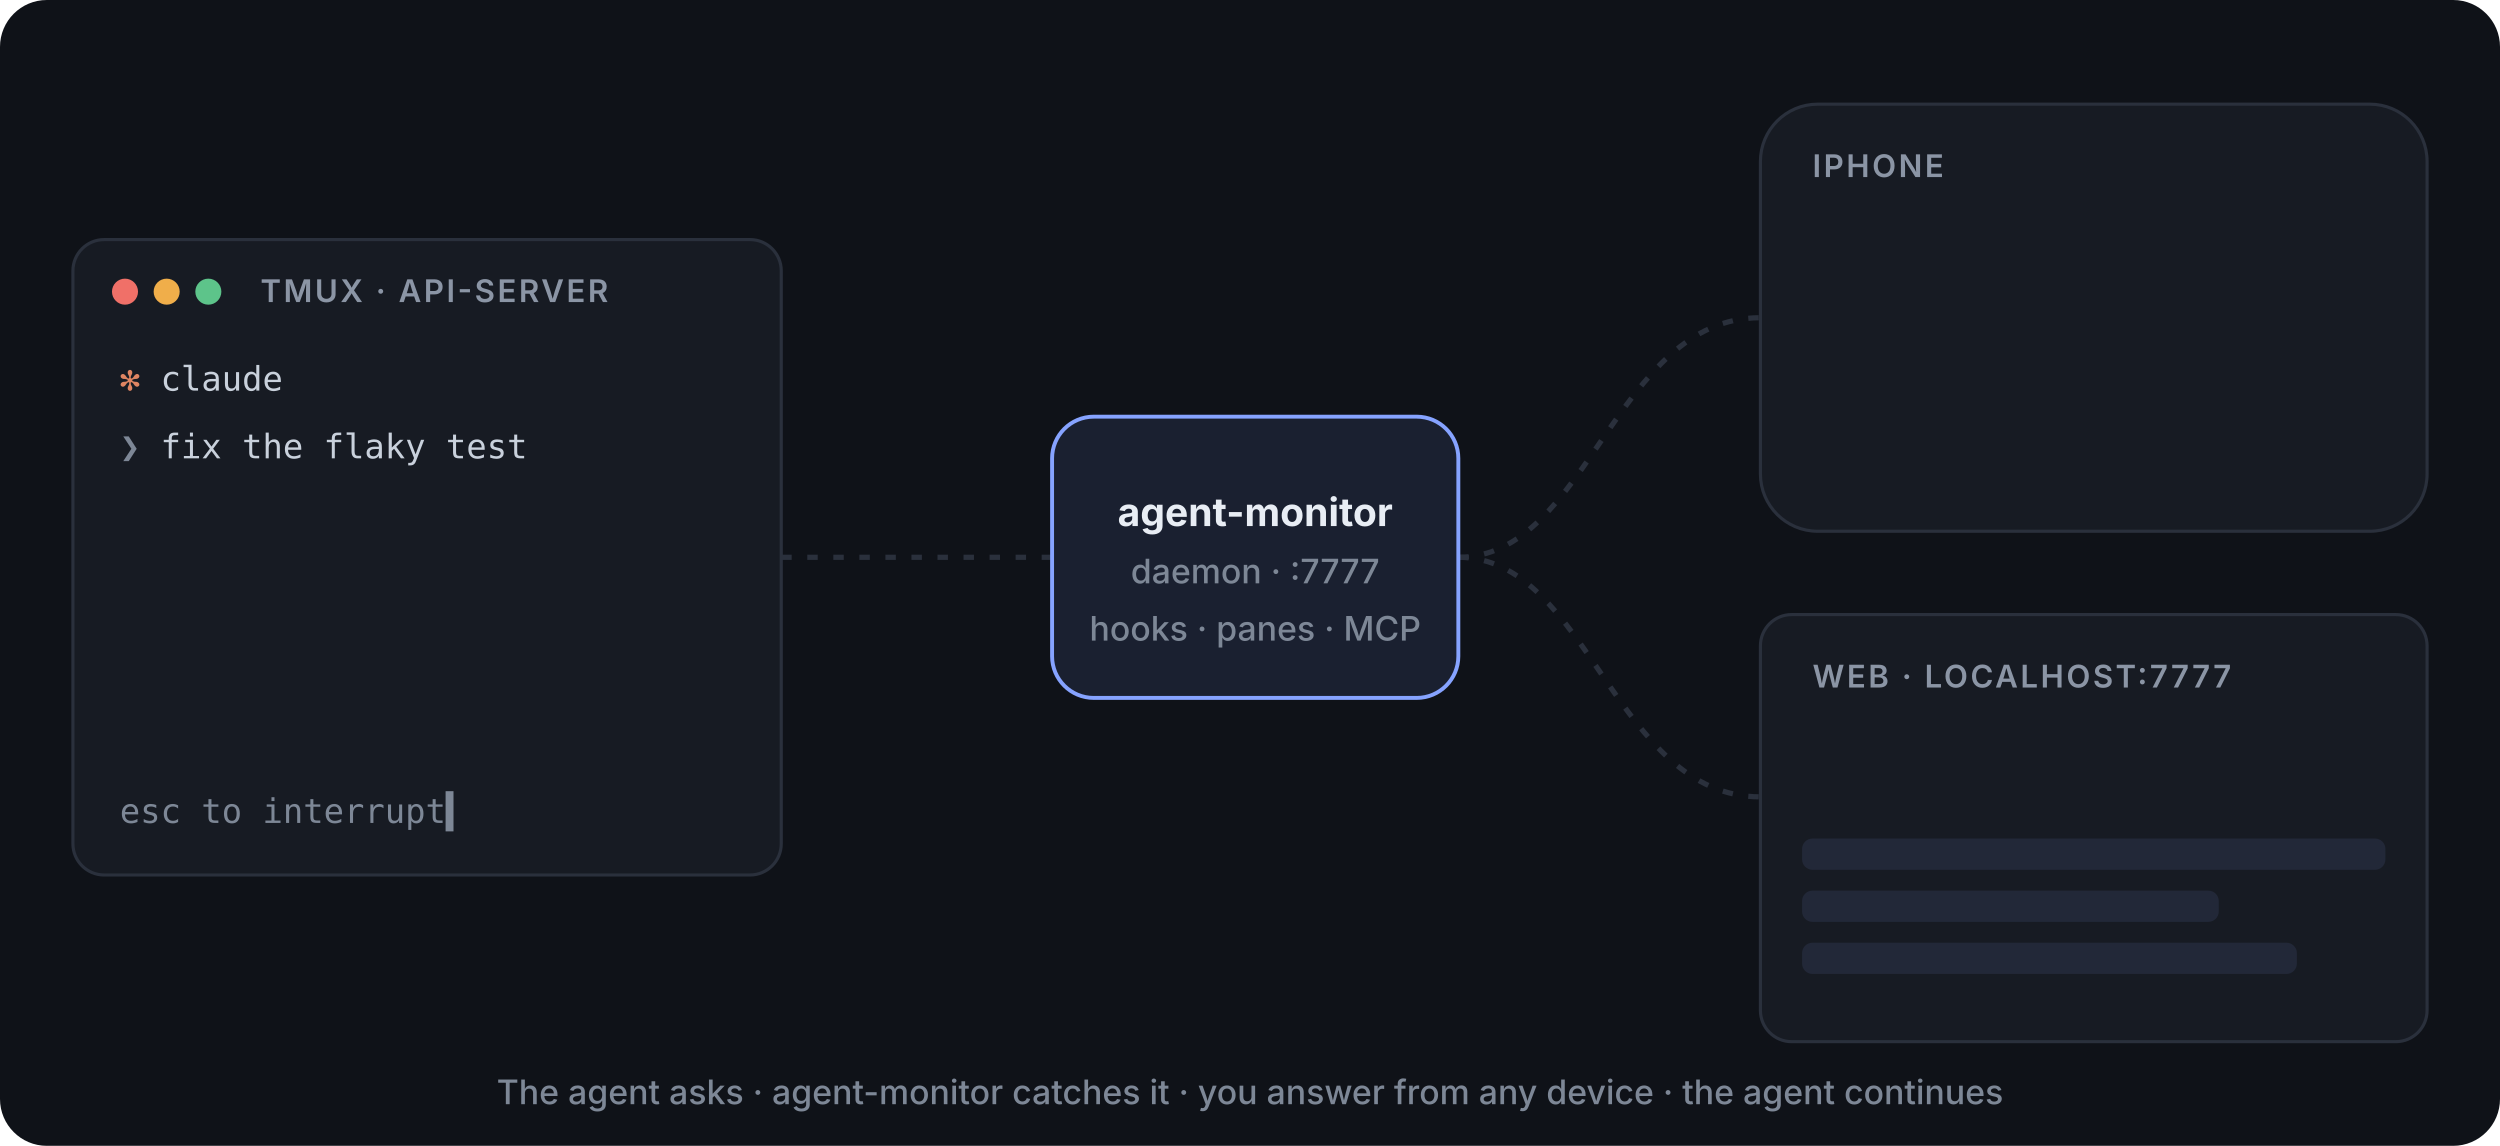
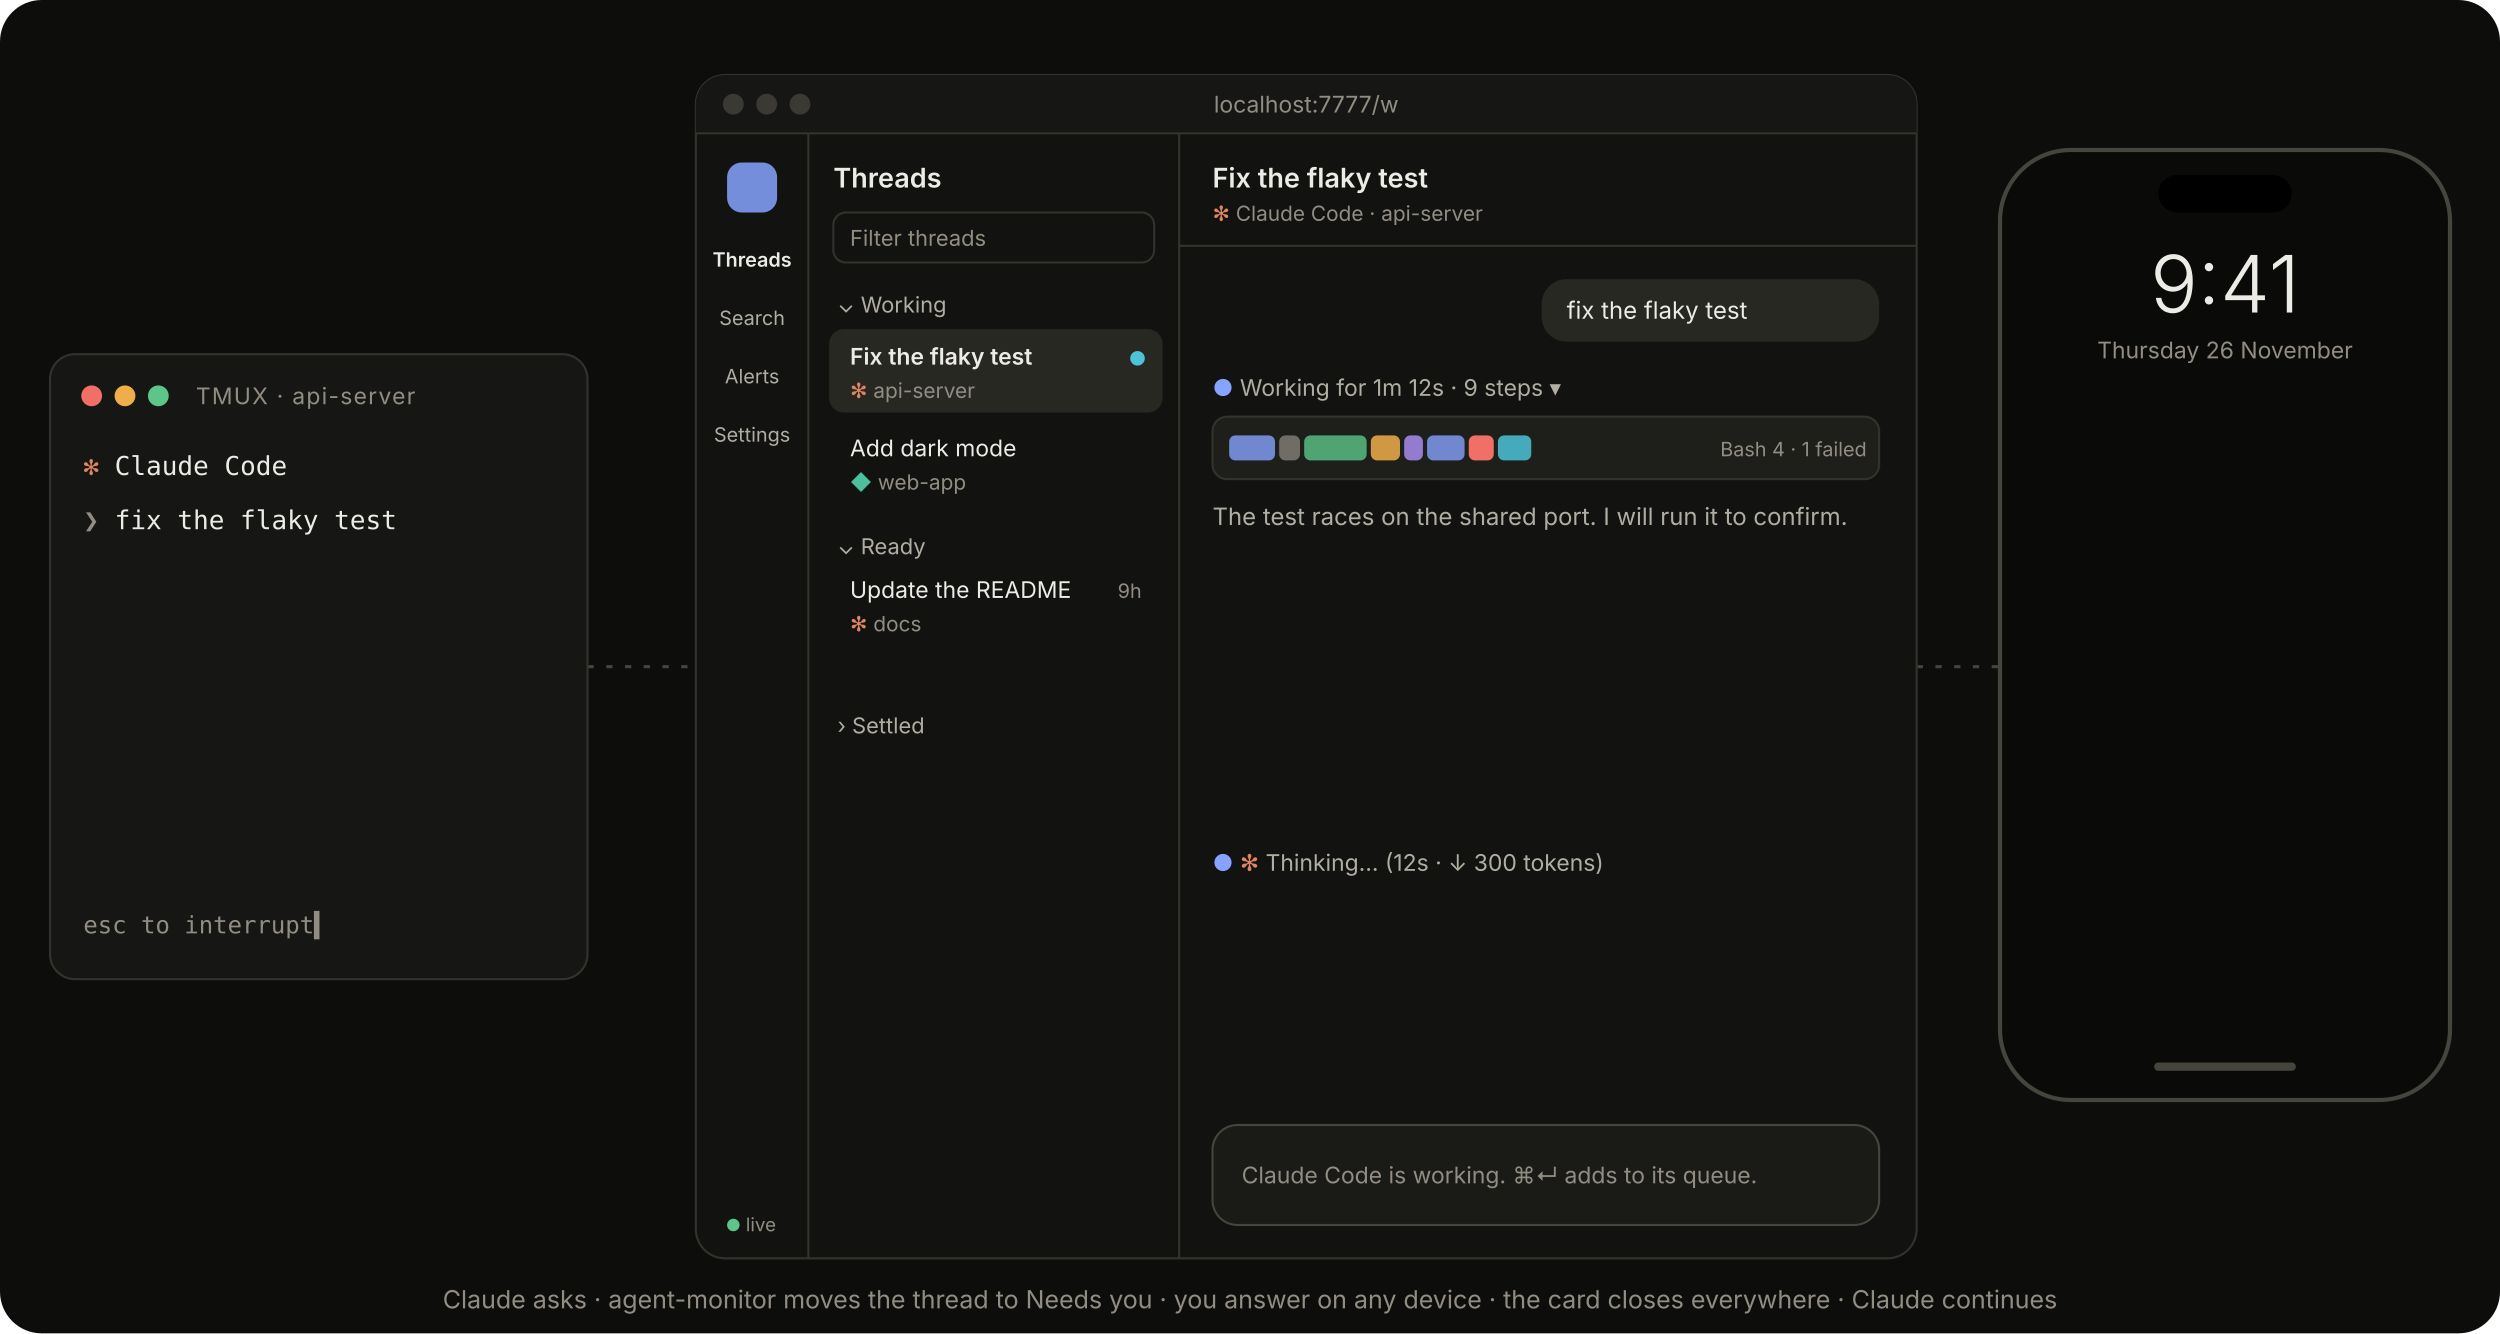
- <svg xmlns="http://www.w3.org/2000/svg" viewBox="0 0 960 440" width="960" height="440" role="img" aria-labelledby="t d">
+ <svg xmlns="http://www.w3.org/2000/svg" viewBox="0 0 1200 640" width="1200" height="640" role="img" aria-labelledby="t d">
  <style>
-   .bg{fill:#0f1218}
-   .card{fill:#171b23;stroke:#2a303c;stroke-width:1.2}
-   .mono{font:500 13px ui-monospace,SFMono-Regular,Menlo,monospace;fill:#c9d1dc}
-   .ui{font:500 13px -apple-system,BlinkMacSystemFont,"Segoe UI",Inter,sans-serif;fill:#c9d1dc}
-   .h{font:600 12px -apple-system,BlinkMacSystemFont,"Segoe UI",Inter,sans-serif;fill:#8b95a5;letter-spacing:.08em}
-   .big{font:700 15px -apple-system,BlinkMacSystemFont,"Segoe UI",Inter,sans-serif;fill:#e8edf4}
-   .dim{fill:#7d8796}
-   .claude{fill:#e08562}
-   .ok{fill:#5dc48a}
-   .need{fill:#f0ae4a}
-   .wire{fill:none;stroke:#2a303c;stroke-width:2;stroke-dasharray:4 6}
-   .pkt{fill:#86a3ff;filter:drop-shadow(0 0 6px #86a3ff)}
-   .loop *{animation-duration:12s;animation-iteration-count:infinite;animation-timing-function:ease-in-out}
+   text{font-family:-apple-system,BlinkMacSystemFont,"Segoe UI",Inter,sans-serif}
+   .m{font-family:ui-monospace,SFMono-Regular,Menlo,monospace}
+   .fg{fill:#ecebe6}.f2{fill:#b0ada3}.mu{fill:#918d82}
+   .cl{fill:#e08562}.ok{fill:#5dc48a}.nd{fill:#f0ae4a}.ac{fill:#86a3ff}
+   .pnl{fill:#1a1a17}.pnl2{fill:#1e1e1a}.pnl3{fill:#282823}
+   .ln{stroke:#33322c}.ln2{stroke:#45443d}
+   .wire{fill:none;stroke:#45443d;stroke-width:1.5;stroke-dasharray:3 6}
+   .pkt{fill:#86a3ff;filter:drop-shadow(0 0 5px #86a3ff)}
+   .a *,.a{animation-duration:14s;animation-iteration-count:infinite;animation-timing-function:ease-in-out}
  .typing{animation-name:typing}
-   .ask{animation-name:ask;opacity:0}
-   .p1{animation-name:p1;opacity:0}
-   .core{animation-name:core}
-   .p2{animation-name:p2;opacity:0}
-   .p3{animation-name:p3;opacity:0}
-   .alert{animation-name:alert;opacity:0}
-   .walert{animation-name:walert;opacity:0}
-   .tap{animation-name:tap;opacity:0}
-   .allow{animation-name:allow}
-   .p4{animation-name:p4;opacity:0}
-   .done{animation-name:done;opacity:0}
-   .cursor{animation:blink 1s steps(1) infinite}
-   @keyframes typing{0%{clip-path:inset(0 100% 0 0)}12%,100%{clip-path:inset(0 0 0 0)}}
-   @keyframes ask{0%,14%{opacity:0}17%,72%{opacity:1}76%,100%{opacity:0}}
-   @keyframes p1{0%,17%{opacity:0;transform:translate(0,0)}18%{opacity:1}28%{opacity:1;transform:translate(178px,0)}29%,100%{opacity:0;transform:translate(178px,0)}}
-   @keyframes core{0%,27%{transform:scale(1)}31%{transform:scale(1.06)}35%,100%{transform:scale(1)}}
-   @keyframes p2{0%,32%{opacity:0;transform:translate(0,0)}33%{opacity:1}42%{opacity:1;transform:translate(176px,-92px)}43%,100%{opacity:0;transform:translate(176px,-92px)}}
-   @keyframes p3{0%,32%{opacity:0;transform:translate(0,0)}33%{opacity:1}42%{opacity:1;transform:translate(176px,92px)}43%,100%{opacity:0;transform:translate(176px,92px)}}
-   @keyframes alert{0%,42%{opacity:0;transform:translateY(8px)}46%,84%{opacity:1;transform:translateY(0)}90%,100%{opacity:0;transform:translateY(0)}}
-   @keyframes walert{0%,42%{opacity:0;transform:translateY(8px)}46%,60%{opacity:1;transform:translateY(0)}64%,100%{opacity:0}}
-   @keyframes tap{0%,54%{opacity:0;transform:scale(.4)}57%{opacity:.9;transform:scale(1)}62%,100%{opacity:0;transform:scale(1.6)}}
-   @keyframes allow{0%,56%{fill:#2c7d4f}58%,84%{fill:#5dc48a}90%,100%{fill:#2c7d4f}}
-   @keyframes p4{0%,60%{opacity:0;transform:translate(0,0)}61%{opacity:1}72%{opacity:1;transform:translate(-354px,92px)}73%,100%{opacity:0;transform:translate(-354px,92px)}}
-   @keyframes done{0%,74%{opacity:0}78%,94%{opacity:1}100%{opacity:0}}
+   .tAsk{animation-name:tAsk;opacity:0}
+   .tDone{animation-name:tDone;opacity:0}
+   .p1{animation-name:p1;opacity:0}.p2{animation-name:p2;opacity:0}.p3{animation-name:p3;opacity:0}.p4{animation-name:p4;opacity:0}
+   .listW{animation-name:listW}.listN{animation-name:listN;opacity:0}
+   .badge{animation-name:badge;opacity:0}
+   .card{animation-name:card;opacity:0}
+   .act1{animation-name:act1}.act2{animation-name:act2;opacity:0}
+   .seg{animation-name:seg;transform-box:fill-box;transform-origin:left center;transform:scaleX(0)}
+   .phone{animation-name:phone;opacity:0}
+   .tap{animation-name:tap;opacity:0;transform-box:fill-box;transform-origin:center}
+   .pallow{animation-name:pallow}
+   .pulse{animation:pulse 1.4s ease-in-out infinite}
+   .caret{animation:blink 1s steps(1) infinite}
+   @keyframes typing{0%{clip-path:inset(0 100% 0 0)}9%,100%{clip-path:inset(0 0 0 0)}}
+   @keyframes tAsk{0%,13%{opacity:0}15%,66%{opacity:1}69%,100%{opacity:0}}
+   @keyframes tDone{0%,69%{opacity:0}72%,96%{opacity:1}100%{opacity:0}}
+   @keyframes p1{0%,15%{opacity:0;transform:translate(0,0)}16%{opacity:1}22%{opacity:1;transform:translate(52px,0)}23%,100%{opacity:0;transform:translate(52px,0)}}
+   @keyframes p2{0%,24%{opacity:0;transform:translate(0,0)}25%{opacity:1}31%{opacity:1;transform:translate(40px,0)}32%,100%{opacity:0;transform:translate(40px,0)}}
+   @keyframes p3{0%,53%{opacity:0;transform:translate(0,0)}54%{opacity:1}60%{opacity:1;transform:translate(-40px,0)}61%,100%{opacity:0;transform:translate(-40px,0)}}
+   @keyframes p4{0%,61%{opacity:0;transform:translate(0,0)}62%{opacity:1}68%{opacity:1;transform:translate(-52px,0)}69%,100%{opacity:0;transform:translate(-52px,0)}}
+   @keyframes listW{0%,22%{opacity:1}24%,60%{opacity:0}62%,100%{opacity:1}}
+   @keyframes listN{0%,22%{opacity:0}24%,60%{opacity:1}62%,100%{opacity:0}}
+   @keyframes badge{0%,22%{opacity:0}24%,60%{opacity:1}62%,100%{opacity:0}}
+   @keyframes card{0%,22%{opacity:0;transform:translateY(10px)}25%,58%{opacity:1;transform:translateY(0)}61%,100%{opacity:0;transform:translateY(0)}}
+   @keyframes act1{0%,69%{opacity:1}71%,100%{opacity:0}}
+   @keyframes act2{0%,69%{opacity:0}71%,96%{opacity:1}100%{opacity:0}}
+   @keyframes seg{0%,70%{transform:scaleX(0)}78%,96%{transform:scaleX(1)}100%{transform:scaleX(0)}}
+   @keyframes phone{0%,31%{opacity:0;transform:translateY(-12px)}34%,58%{opacity:1;transform:translateY(0)}62%,100%{opacity:0;transform:translateY(0)}}
+   @keyframes tap{0%,47%{opacity:0;transform:scale(.4)}50%{opacity:.9;transform:scale(1)}55%,100%{opacity:0;transform:scale(1.7)}}
+   @keyframes pallow{0%,49%{fill:#2c7d4f}51%,100%{fill:#5dc48a}}
+   @keyframes pulse{50%{opacity:.35}}
  @keyframes blink{50%{opacity:0}}
-   @media (prefers-reduced-motion:reduce){.loop *{animation:none!important}.ask,.alert,.walert,.done{opacity:1}}
+   @media (prefers-reduced-motion:reduce){.a *,.a,.pulse,.caret{animation:none!important}.card,.listN,.badge,.phone,.tAsk{opacity:1}.listW,.act2,.tDone{opacity:0}.seg{transform:scaleX(1)}}
</style>
-   <rect class="bg" width="960" height="440" rx="18" />
-   <path class="wire" d="M300 214 H 404" />
-   <path class="wire" d="M560 214 C 610 214 620 122 676 122" />
-   <path class="wire" d="M560 214 C 610 214 620 306 676 306" />
-   <g class="loop">
-     <rect class="card" x="28" y="92" width="272" height="244" rx="12" />
-     <circle cx="48" cy="112" r="5" fill="#f07068" />
-     <circle cx="64" cy="112" r="5" fill="#f0ae4a" />
-     <circle cx="80" cy="112" r="5" fill="#5dc48a" />
-     <text class="h" x="100" y="116">TMUX · API-SERVER</text>
-     <text class="mono" x="46" y="150">
-       <tspan class="claude">✻</tspan> claude</text>
+   <rect width="1200" height="640" rx="20" fill="#0d0d0c" />
+   <path class="wire" d="M282 320 H 334" />
+   <path class="wire" d="M920 320 H 960" />
+   <g class="a">
+     <circle class="pkt p1" cx="282" cy="320" r="5" />
+     <circle class="pkt p2" cx="920" cy="320" r="5" />
+     <circle class="pkt p3" cx="960" cy="320" r="5" />
+     <circle class="pkt p4" cx="334" cy="320" r="5" />
+   </g>
+   <g class="a">
+     <rect x="24" y="170" width="258" height="300" rx="12" fill="#161614" stroke="#33322c" />
+     <circle cx="44" cy="190" r="5" fill="#f07068" />
+     <circle cx="60" cy="190" r="5" fill="#f0ae4a" />
+     <circle cx="76" cy="190" r="5" fill="#5dc48a" />
+     <text x="94" y="194" font-size="11" class="mu" letter-spacing=".6">TMUX · api-server</text>
+     <text x="40" y="228" font-size="12.5" class="m fg">
+       <tspan class="cl">✻</tspan> Claude Code</text>
    <g class="typing">
-       <text class="mono" x="46" y="176">
-         <tspan class="dim">❯</tspan> fix the flaky test</text>
-     </g>
-     <g class="ask">
-       <text class="mono" x="46" y="208">
-         <tspan class="need">●</tspan> Bash(go test ./...)</text>
-       <text class="mono dim" x="62" y="230">Do you want to proceed?</text>
-       <text class="mono dim" x="62" y="252">❯ 1. Yes   2. No</text>
-     </g>
-     <g class="done">
-       <rect x="40" y="194" width="248" height="70" fill="#171b23" />
-       <text class="mono" x="46" y="208">
+       <text x="40" y="254" font-size="12.5" class="m fg">
+         <tspan class="mu">❯</tspan> fix the flaky test</text>
+     </g>
+     <g class="tAsk">
+       <text x="40" y="288" font-size="12.5" class="m fg">
+         <tspan class="nd">●</tspan> Bash(go test ./...)</text>
+       <text x="56" y="310" font-size="12" class="m mu">Do you want to proceed?</text>
+       <text x="56" y="330" font-size="12" class="m f2">❯ 1. Yes</text>
+       <text x="56" y="348" font-size="12" class="m mu">  2. No</text>
+     </g>
+     <g class="tDone">
+       <text x="40" y="288" font-size="12.5" class="m fg">
        <tspan class="ok">✓</tspan> Bash(go test ./...)</text>
-       <text class="mono dim" x="62" y="230">ok  api  1.82s</text>
-       <text class="mono" x="46" y="256">
-         <tspan class="claude">✻</tspan> Writing the fix…</text>
-     </g>
-     <text class="mono dim" x="46" y="316">esc to interrupt<tspan class="cursor"> ▍</tspan>
+       <text x="56" y="310" font-size="12" class="m mu">ok  api  1.82s</text>
+       <text x="40" y="340" font-size="12.5" class="m fg">
+         <tspan class="cl">✻</tspan> Writing the fix…</text>
+     </g>
+     <text x="40" y="448" font-size="11.5" class="m mu">esc to interrupt<tspan class="caret"> ▍</tspan>
    </text>
-     <g class="core" style="transform-origin:482px 214px;transform-box:view-box">
-       <rect x="404" y="160" width="156" height="108" rx="16" fill="#1a2030" stroke="#86a3ff" stroke-width="1.5" />
-       <text class="big" x="482" y="202" text-anchor="middle">agent-monitor</text>
-       <text class="ui dim" x="482" y="224" text-anchor="middle">daemon · :7777</text>
-       <text class="ui dim" x="482" y="246" text-anchor="middle" font-size="12">hooks · panes · MCP</text>
-     </g>
-     <circle class="pkt p1" cx="304" cy="214" r="6" />
-     <circle class="pkt p2" cx="562" cy="214" r="6" />
-     <circle class="pkt p3" cx="562" cy="214" r="6" />
-     <circle class="pkt p4" cx="676" cy="122" r="6" />
-     <rect class="card" x="676" y="40" width="256" height="164" rx="22" />
-     <text class="h" x="696" y="68">IPHONE</text>
-     <g class="alert">
-       <rect x="692" y="80" width="224" height="108" rx="12" fill="#222838" />
-       <text class="ui" x="706" y="104">
-         <tspan class="need">●</tspan> Claude needs you</text>
-       <text class="mono" x="706" y="128" font-size="12">go test ./...</text>
-       <rect class="allow" x="706" y="144" width="92" height="30" rx="8" fill="#2c7d4f" />
-       <text class="ui" x="752" y="164" text-anchor="middle" fill="#0f1218" style="fill:#0f1218;font-weight:700">Allow</text>
-       <rect x="808" y="144" width="92" height="30" rx="8" fill="none" stroke="#3a4252" />
-       <text class="ui dim" x="854" y="164" text-anchor="middle">Deny</text>
-       <circle class="tap" cx="752" cy="159" r="16" fill="none" stroke="#e8edf4" stroke-width="2" style="transform-origin:752px 159px;transform-box:view-box" />
-     </g>
-     <rect class="card" x="676" y="236" width="256" height="164" rx="12" />
-     <text class="h" x="696" y="264">WEB · LOCALHOST:7777</text>
-     <g class="walert">
-       <rect x="692" y="278" width="224" height="34" rx="8" fill="#222838" />
-       <text class="ui" x="706" y="300">
-         <tspan class="need">●</tspan> Needs you · api-server</text>
-     </g>
-     <rect x="692" y="322" width="224" height="12" rx="4" fill="#222838" />
-     <rect x="692" y="342" width="160" height="12" rx="4" fill="#222838" />
-     <rect x="692" y="362" width="190" height="12" rx="4" fill="#222838" />
-   </g>
-   <text class="ui dim" x="480" y="424" text-anchor="middle" font-size="12">The agent asks · agent-monitor catches it · you answer from any device · the agent continues</text>
+   </g>
+   <g class="a">
+     <rect x="334" y="36" width="586" height="568" rx="14" fill="#121210" stroke="#33322c" />
+     <path d="M334 50 a14 14 0 0 1 14 -14 H 906 a14 14 0 0 1 14 14 V 64 H 334 Z" fill="#161614" />
+     <circle cx="352" cy="50" r="5" fill="#3a3933" />
+     <circle cx="368" cy="50" r="5" fill="#3a3933" />
+     <circle cx="384" cy="50" r="5" fill="#3a3933" />
+     <text x="627" y="54" font-size="11" class="mu" text-anchor="middle">localhost:7777/w</text>
+     <line x1="334" y1="64" x2="920" y2="64" class="ln" />
+     <line x1="388" y1="64" x2="388" y2="604" class="ln" />
+     <rect x="349" y="78" width="24" height="24" rx="7" fill="#86a3ff" opacity=".85" />
+     <text x="361" y="128" font-size="9.5" class="fg" text-anchor="middle" font-weight="600">Threads</text>
+     <text x="361" y="156" font-size="9.5" class="f2" text-anchor="middle">Search</text>
+     <text x="361" y="184" font-size="9.5" class="f2" text-anchor="middle">Alerts</text>
+     <g class="badge">
+       <circle cx="377" cy="175" r="6" fill="#86a3ff" />
+       <text x="377" y="178.5" font-size="8.5" fill="#121210" text-anchor="middle" font-weight="700">1</text>
+     </g>
+     <text x="361" y="212" font-size="9.5" class="f2" text-anchor="middle">Settings</text>
+     <circle cx="352" cy="588" r="3" fill="#5dc48a" />
+     <text x="358" y="591" font-size="9" class="mu">live</text>
+     <line x1="566" y1="64" x2="566" y2="604" class="ln" />
+     <text x="400" y="90" font-size="13" class="fg" font-weight="600">Threads</text>
+     <rect x="400" y="102" width="154" height="24" rx="6" fill="none" stroke="#33322c" />
+     <text x="408" y="118" font-size="10.5" class="mu">Filter threads</text>
+     <g class="listW">
+       <text x="402" y="150" font-size="10.5" class="f2">⌄ Working</text>
+       <rect x="398" y="158" width="160" height="40" rx="7" fill="#282823" />
+       <text x="408" y="175" font-size="11" class="fg" font-weight="600">Fix the flaky test</text>
+       <text x="408" y="191" font-size="10" class="mu">
+         <tspan class="cl">✻</tspan> api-server</text>
+       <circle cx="546" cy="172" r="3.5" fill="#4cc3d8" class="pulse" />
+       <text x="408" y="219" font-size="11" class="fg">Add dark mode</text>
+       <text x="408" y="235" font-size="10" class="mu">
+         <tspan fill="#4cbf9c">◆</tspan> web-app</text>
+       <text x="402" y="266" font-size="10.5" class="f2">⌄ Ready</text>
+     </g>
+     <g class="listN">
+       <text x="402" y="150" font-size="10.5" class="nd">⌄ Needs you</text>
+       <rect x="398" y="158" width="160" height="40" rx="7" fill="#282823" stroke="#f0ae4a" stroke-opacity=".5" />
+       <text x="408" y="175" font-size="11" class="fg" font-weight="600">Fix the flaky test</text>
+       <text x="408" y="191" font-size="10" class="mu">
+         <tspan class="cl">✻</tspan> api-server · go test</text>
+       <circle cx="546" cy="172" r="3.5" fill="#f0ae4a" />
+       <text x="402" y="219" font-size="10.5" class="f2">⌄ Working</text>
+       <text x="408" y="240" font-size="11" class="fg">Add dark mode</text>
+       <text x="408" y="256" font-size="10" class="mu">
+         <tspan fill="#4cbf9c">◆</tspan> web-app</text>
+       <text x="402" y="284" font-size="10.5" class="f2">⌄ Ready</text>
+     </g>
+     <g class="listW">
+       <text x="408" y="287" font-size="11" class="fg">Update the README</text>
+       <text x="408" y="303" font-size="10" class="mu">
+         <tspan class="cl">✻</tspan> docs</text>
+       <text x="548" y="287" font-size="9.5" class="mu" text-anchor="end">9h</text>
+     </g>
+     <g class="listN">
+       <text x="408" y="305" font-size="11" class="fg">Update the README</text>
+       <text x="408" y="321" font-size="10" class="mu">
+         <tspan class="cl">✻</tspan> docs</text>
+       <text x="548" y="305" font-size="9.5" class="mu" text-anchor="end">9h</text>
+     </g>
+     <text x="402" y="352" font-size="10.5" class="f2">› Settled</text>
+     <text x="582" y="90" font-size="13" class="fg" font-weight="600">Fix the flaky test</text>
+     <text x="582" y="106" font-size="10" class="mu">
+       <tspan class="cl">✻</tspan> Claude Code · api-server</text>
+     <line x1="566" y1="118" x2="920" y2="118" class="ln" />
+     <rect x="740" y="134" width="162" height="30" rx="12" fill="#282823" />
+     <text x="752" y="153" font-size="11.5" class="fg">fix the flaky test</text>
+     <text x="582" y="190" font-size="11" class="f2">
+       <tspan class="ac pulse">●</tspan> Working for 1m 12s · 9 steps ▾</text>
+     <rect x="582" y="200" width="320" height="30" rx="7" fill="#1e1e1a" stroke="#33322c" />
+     <g>
+       <rect x="590" y="209" width="22" height="12" rx="3" fill="#86a3ff" opacity=".8" />
+       <rect x="614" y="209" width="10" height="12" rx="3" fill="#b0ada3" opacity=".55" />
+       <rect x="626" y="209" width="30" height="12" rx="3" fill="#5dc48a" opacity=".8" />
+       <rect x="658" y="209" width="14" height="12" rx="3" fill="#f0ae4a" opacity=".85" />
+       <rect x="674" y="209" width="9" height="12" rx="3" fill="#a88cf0" opacity=".85" />
+       <rect x="685" y="209" width="18" height="12" rx="3" fill="#86a3ff" opacity=".8" />
+       <rect x="705" y="209" width="12" height="12" rx="3" fill="#f07068" />
+       <rect x="719" y="209" width="16" height="12" rx="3" fill="#4cc3d8" opacity=".85" />
+       <rect class="seg a" x="737" y="209" width="26" height="12" rx="3" fill="#86a3ff" />
+     </g>
+     <text x="896" y="219" font-size="9.5" class="mu" text-anchor="end">Bash 4 · 1 failed</text>
+     <text x="582" y="252" font-size="11.5" class="f2">The test races on the shared port. I will run it to confirm.</text>
+     <g class="card">
+       <rect x="582" y="270" width="320" height="118" rx="10" fill="#1a1a17" stroke="#f0ae4a" stroke-opacity=".55" />
+       <text x="596" y="292" font-size="10" class="nd" font-weight="600" letter-spacing=".5">NEEDS YOU · BASH</text>
+       <rect x="842" y="281" width="48" height="16" rx="8" fill="rgba(93,196,138,.14)" />
+       <text x="866" y="292.5" font-size="9.5" class="ok" text-anchor="middle">low risk</text>
+       <rect x="596" y="302" width="292" height="26" rx="6" fill="#121210" />
+       <text x="606" y="319" font-size="11.5" class="m fg">go test ./...</text>
+       <rect x="596" y="342" width="64" height="28" rx="7" fill="#5dc48a" />
+       <text x="628" y="360" font-size="11.5" fill="#0d2316" text-anchor="middle" font-weight="700">Allow</text>
+       <rect x="668" y="342" width="70" height="28" rx="7" fill="none" stroke="#45443d" />
+       <text x="703" y="360" font-size="11.5" class="fg" text-anchor="middle">Always</text>
+       <rect x="746" y="342" width="60" height="28" rx="7" fill="none" stroke="#45443d" />
+       <text x="776" y="360" font-size="11.5" class="f2" text-anchor="middle">Deny</text>
+     </g>
+     <g class="act2">
+       <text x="582" y="284" font-size="11" class="f2">
+         <tspan class="ok">✓</tspan> Bash  go test ./...   <tspan class="mu">ok  api  1.82s</tspan>
+       </text>
+       <text x="582" y="312" font-size="11.5" class="f2">The test passes. Now I move it to a free port.</text>
+     </g>
+     <g class="act1">
+       <text x="582" y="418" font-size="11" class="f2">
+         <tspan class="ac pulse">●</tspan>
+         <tspan class="cl">✻</tspan> Thinking… (12s · ↓ 300 tokens)</text>
+     </g>
+     <g class="act2">
+       <text x="582" y="418" font-size="11" class="f2">
+         <tspan class="ac pulse">●</tspan>
+         <tspan class="cl">✻</tspan> Writing the fix… (41s · ↓ 1.2k tokens)</text>
+     </g>
+     <rect x="582" y="540" width="320" height="48" rx="12" fill="#1a1a17" stroke="#45443d" />
+     <text x="596" y="568" font-size="11" class="mu">Claude Code is working. ⌘↵ adds to its queue.</text>
+   </g>
+   <g class="a">
+     <rect x="960" y="72" width="216" height="456" rx="34" fill="#0a0a09" stroke="#45443d" stroke-width="2" />
+     <rect x="1036" y="84" width="64" height="18" rx="9" fill="#000" />
+     <text x="1068" y="150" font-size="38" class="fg" text-anchor="middle" font-weight="300">9:41</text>
+     <text x="1068" y="172" font-size="11" class="mu" text-anchor="middle">Thursday 26 November</text>
+     <g class="phone">
+       <rect x="972" y="196" width="192" height="122" rx="16" fill="#282823" opacity=".97" />
+       <rect x="984" y="208" width="18" height="18" rx="5" fill="#86a3ff" opacity=".85" />
+       <text x="1008" y="221" font-size="10" class="f2" font-weight="600">AGENT MONITOR</text>
+       <text x="1152" y="221" font-size="9.5" class="mu" text-anchor="end">now</text>
+       <text x="984" y="245" font-size="11.5" class="fg" font-weight="600">Claude needs you · api-server</text>
+       <text x="984" y="263" font-size="11" class="m f2">go test ./...</text>
+       <rect class="pallow" x="984" y="276" width="80" height="28" rx="8" fill="#2c7d4f" />
+       <text x="1024" y="294" font-size="11.5" fill="#0d2316" text-anchor="middle" font-weight="700">Allow</text>
+       <rect x="1072" y="276" width="80" height="28" rx="8" fill="#3a3933" />
+       <text x="1112" y="294" font-size="11.5" class="fg" text-anchor="middle">Deny</text>
+       <circle class="tap" cx="1024" cy="290" r="15" fill="none" stroke="#ecebe6" stroke-width="2" />
+     </g>
+     <rect x="1034" y="510" width="68" height="4" rx="2" fill="#45443d" />
+   </g>
+   <text x="600" y="628" font-size="12" class="mu" text-anchor="middle">Claude asks · agent-monitor moves the thread to Needs you · you answer on any device · the card closes everywhere · Claude continues</text>
</svg>
